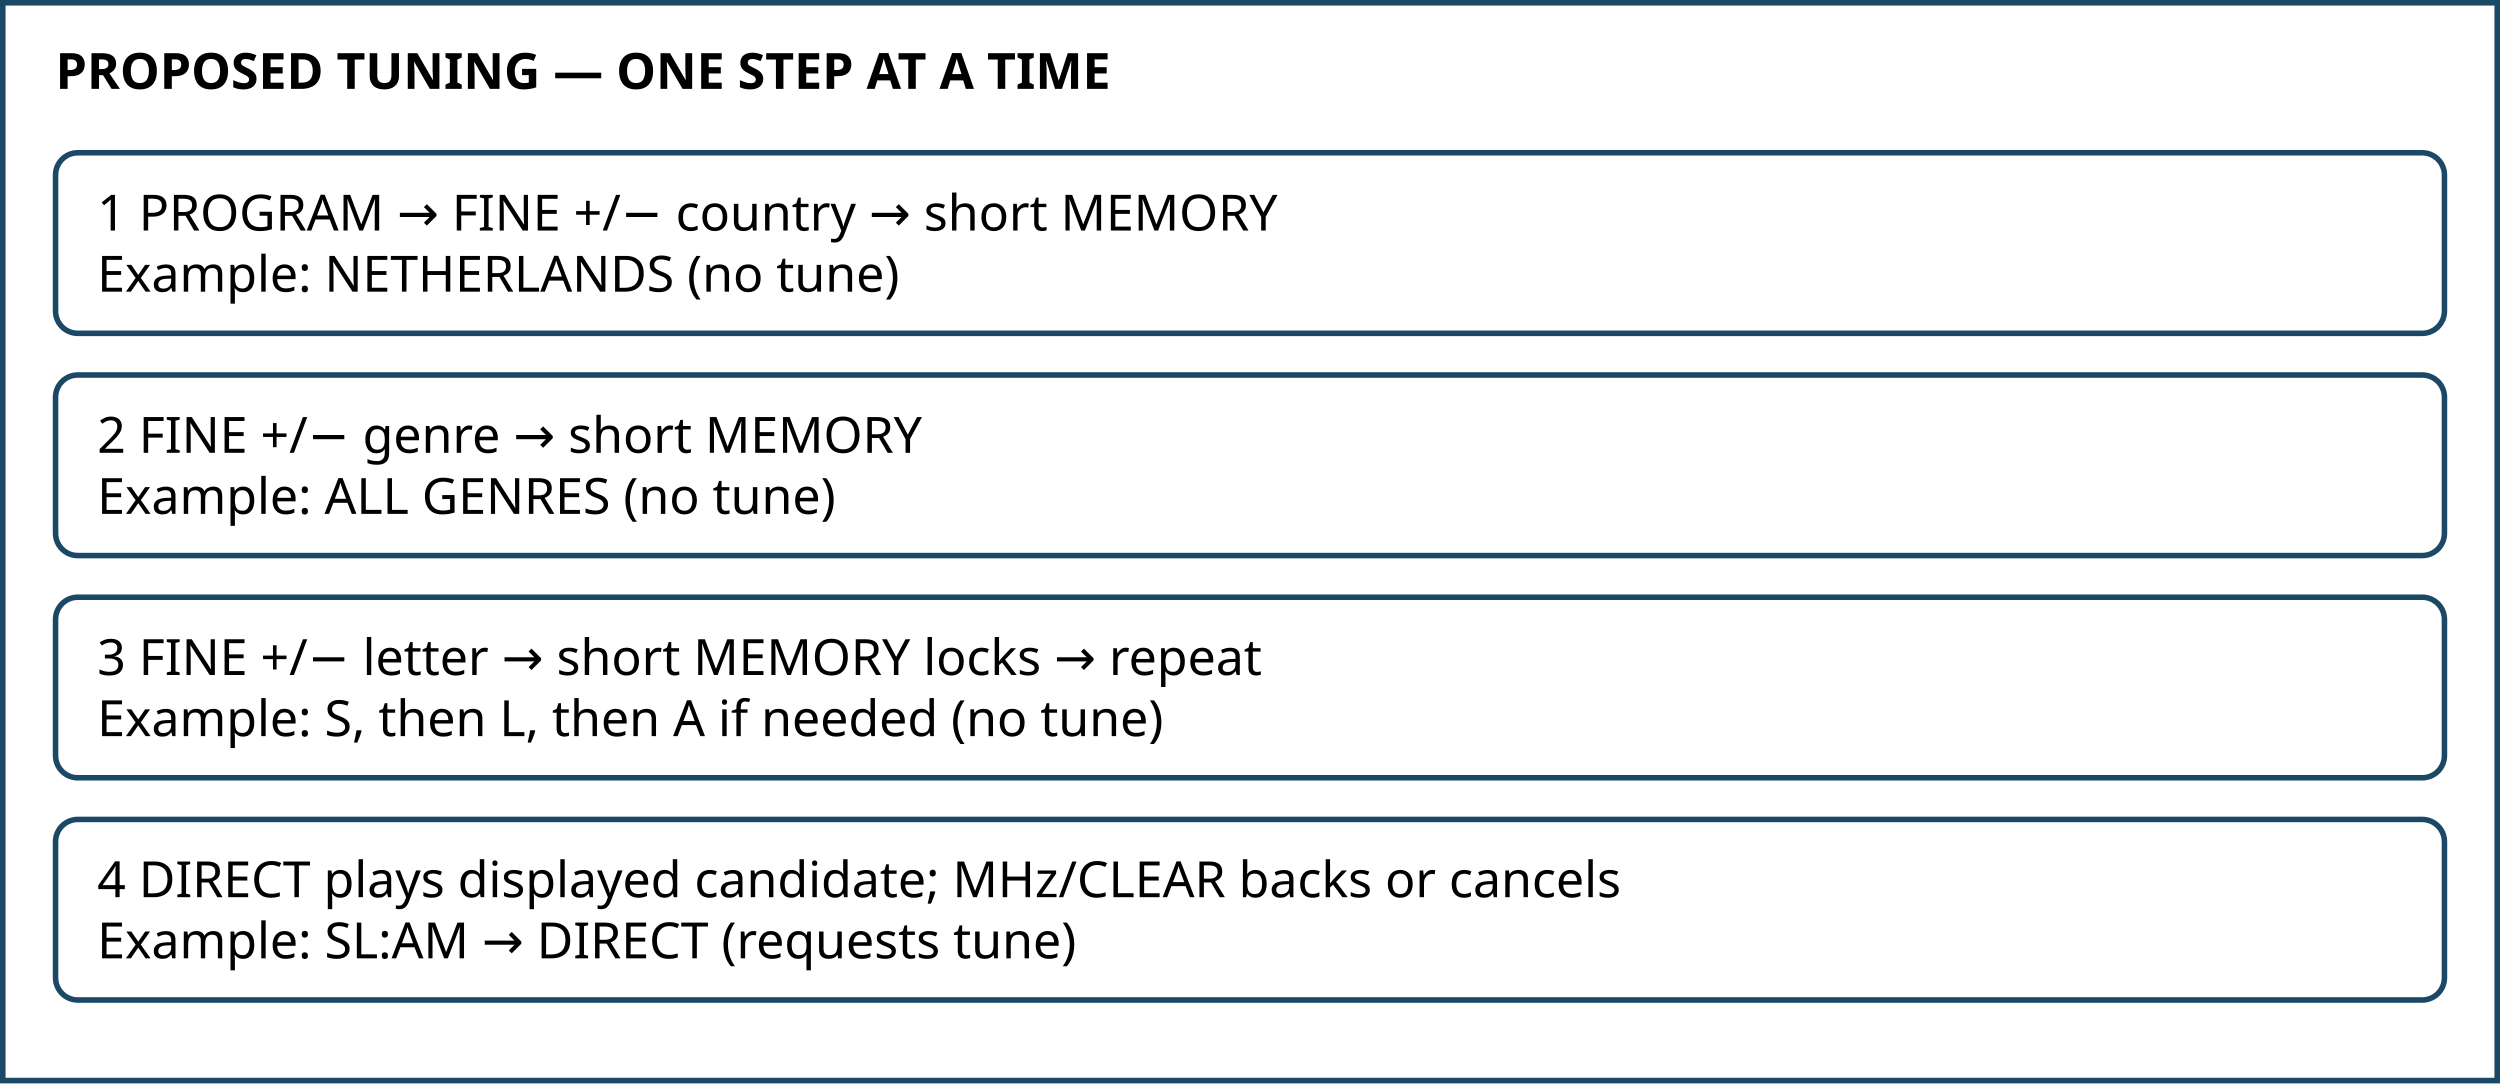
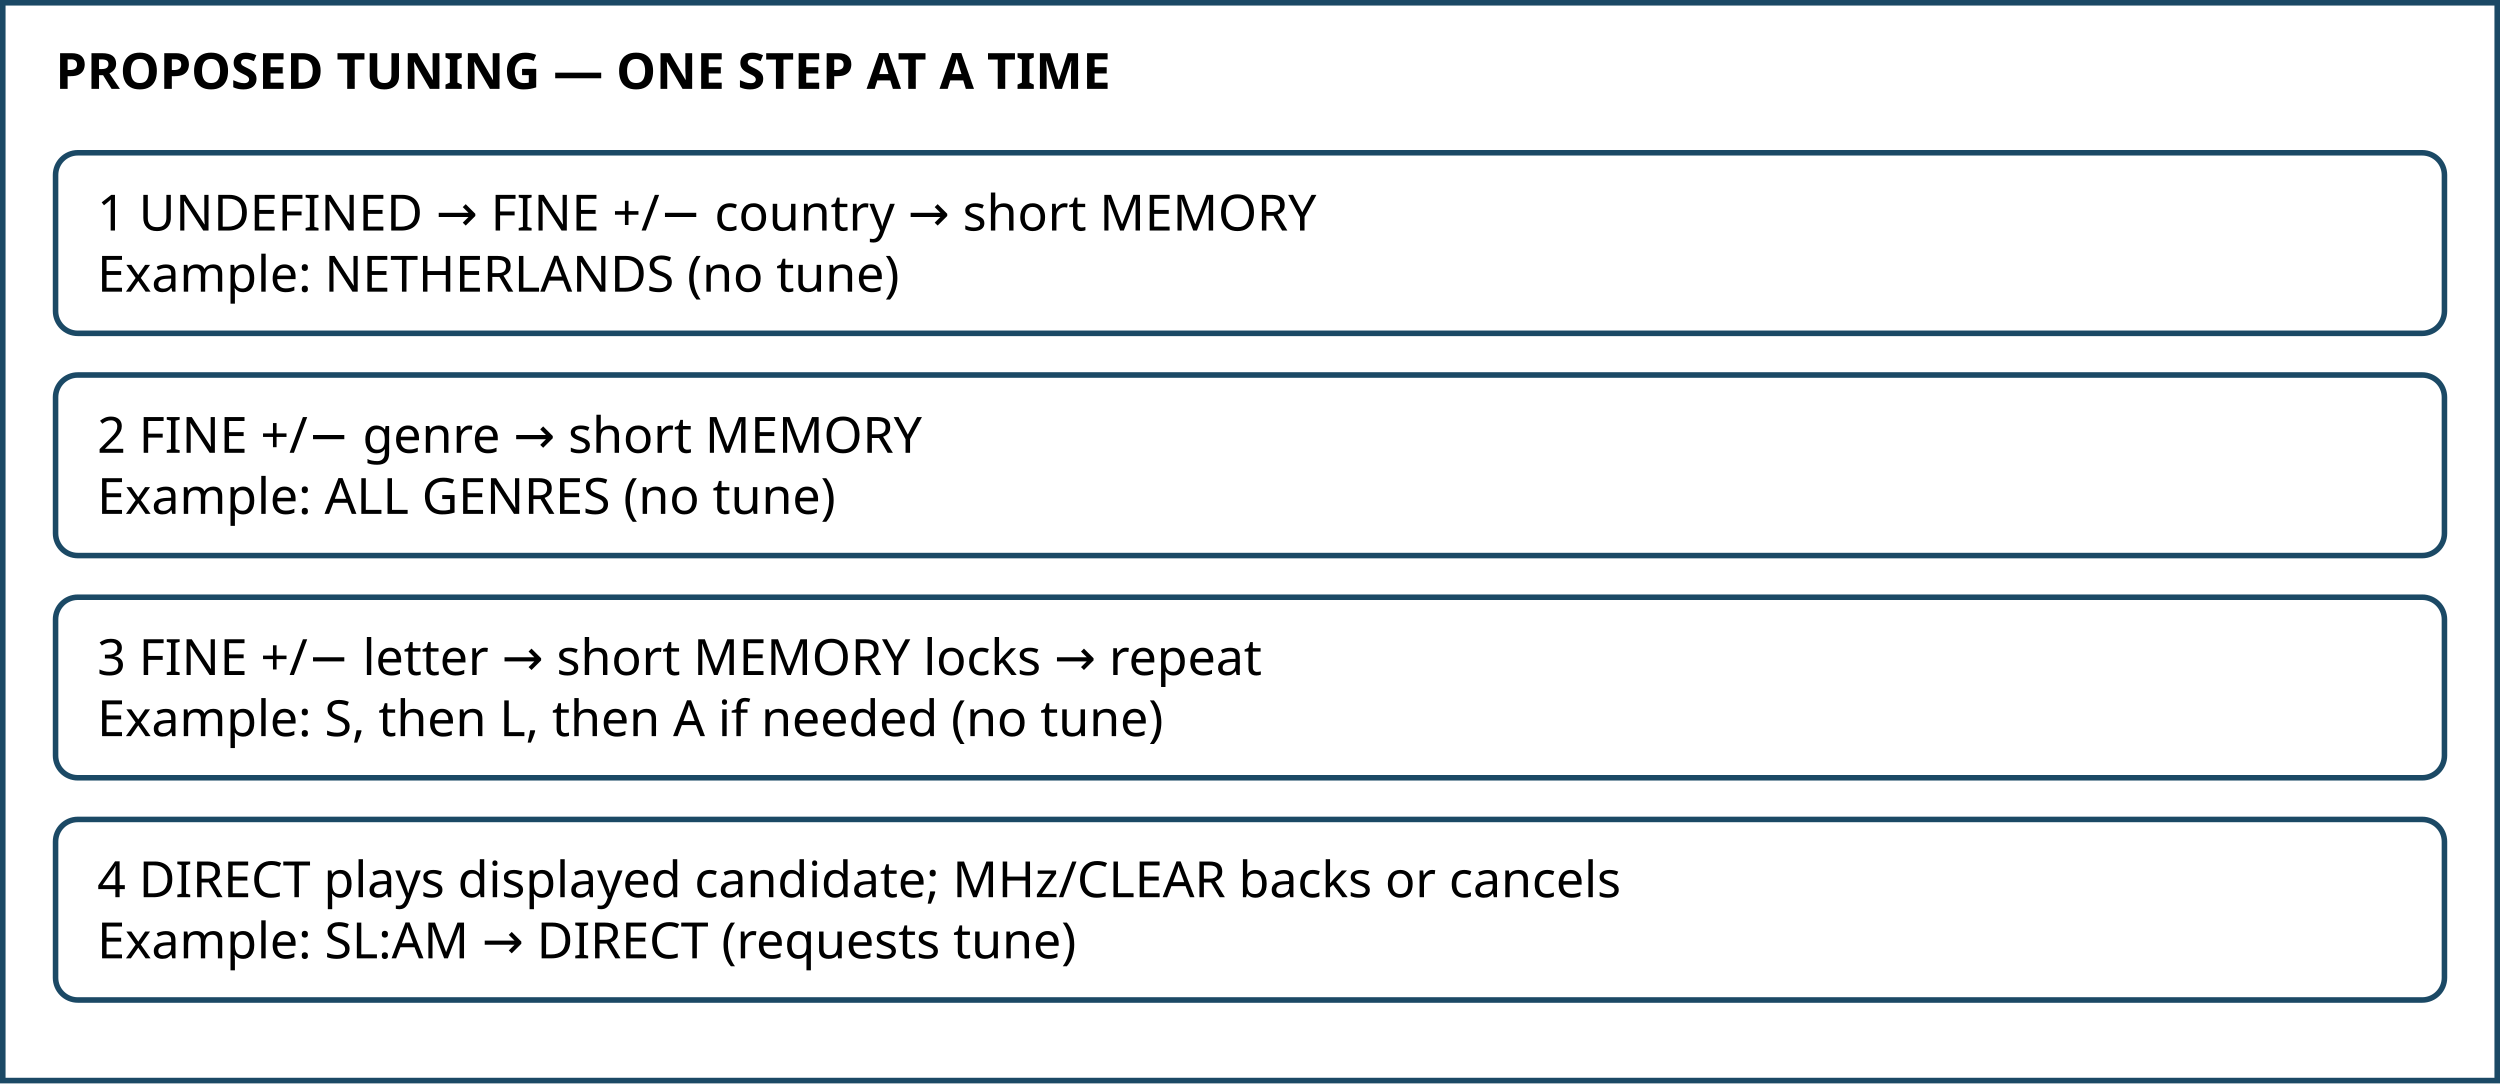
<svg xmlns="http://www.w3.org/2000/svg" width="900" height="390" viewBox="0 0 900 390" role="img" aria-labelledby="title desc">
  <rect x="1" y="1" width="898" height="388" fill="#fff" stroke="#1b4965" stroke-width="2" />
  <g fill="none" stroke="#1b4965" stroke-width="2">
    <rect x="20" y="55" width="860" height="65" rx="8" />
    <rect x="20" y="135" width="860" height="65" rx="8" />
    <rect x="20" y="215" width="860" height="65" rx="8" />
    <rect x="20" y="295" width="860" height="65" rx="8" />
  </g>
  <g fill="#000" font-family="sans-serif" font-size="18">
    <text x="20" y="32" font-weight="bold">PROPOSED TUNING — ONE STEP AT A TIME</text>
-     <text x="35" y="83">1  PROGRAM → FINE +/− country → short MEMORY</text>
+     <text x="35" y="83">1  UNDEFINED → FINE +/− country → short MEMORY</text>
    <text x="35" y="105">Example: NETHERLANDS (no tune)</text>
    <text x="35" y="163">2  FINE +/− genre → short MEMORY</text>
    <text x="35" y="185">Example: ALL GENRES (no tune)</text>
    <text x="35" y="243">3  FINE +/− letter → short MEMORY locks → repeat</text>
    <text x="35" y="265">Example: S, then L, then A if needed (no tune)</text>
    <text x="35" y="323">4  DIRECT plays displayed candidate; MHz/CLEAR backs or cancels</text>
    <text x="35" y="345">Example: SL:AM → DIRECT (requests tune)</text>
  </g>
</svg>
